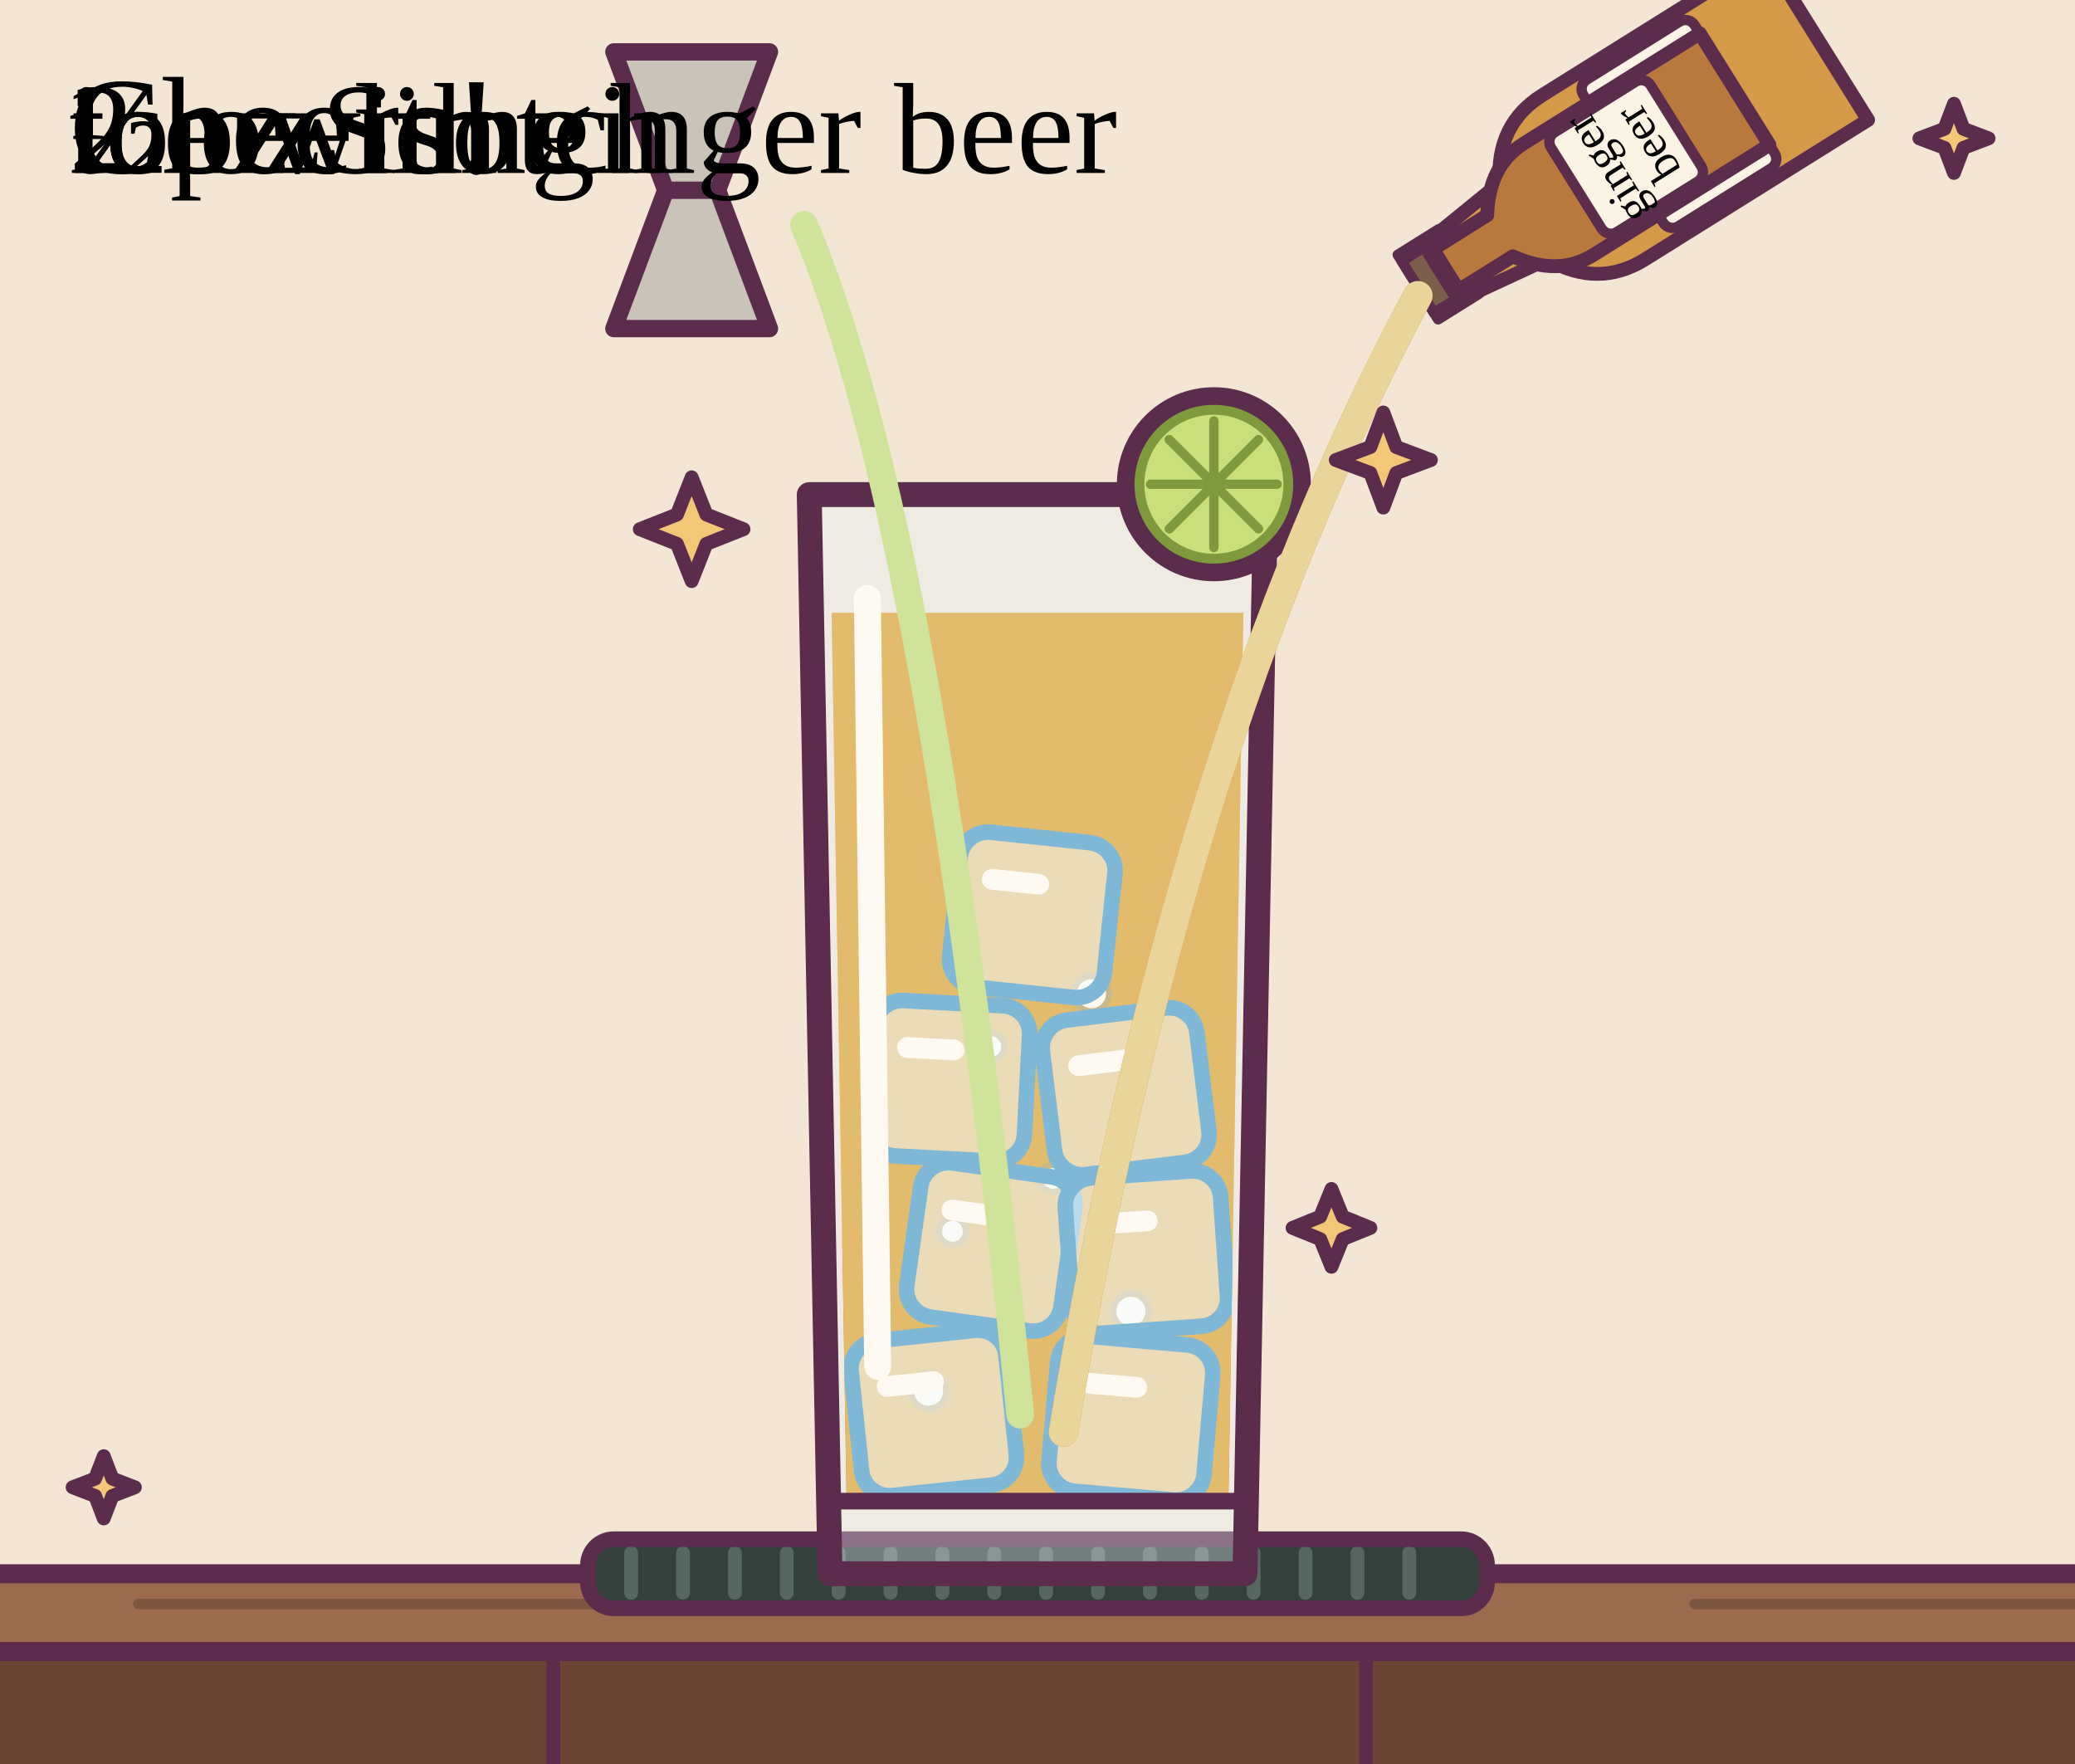
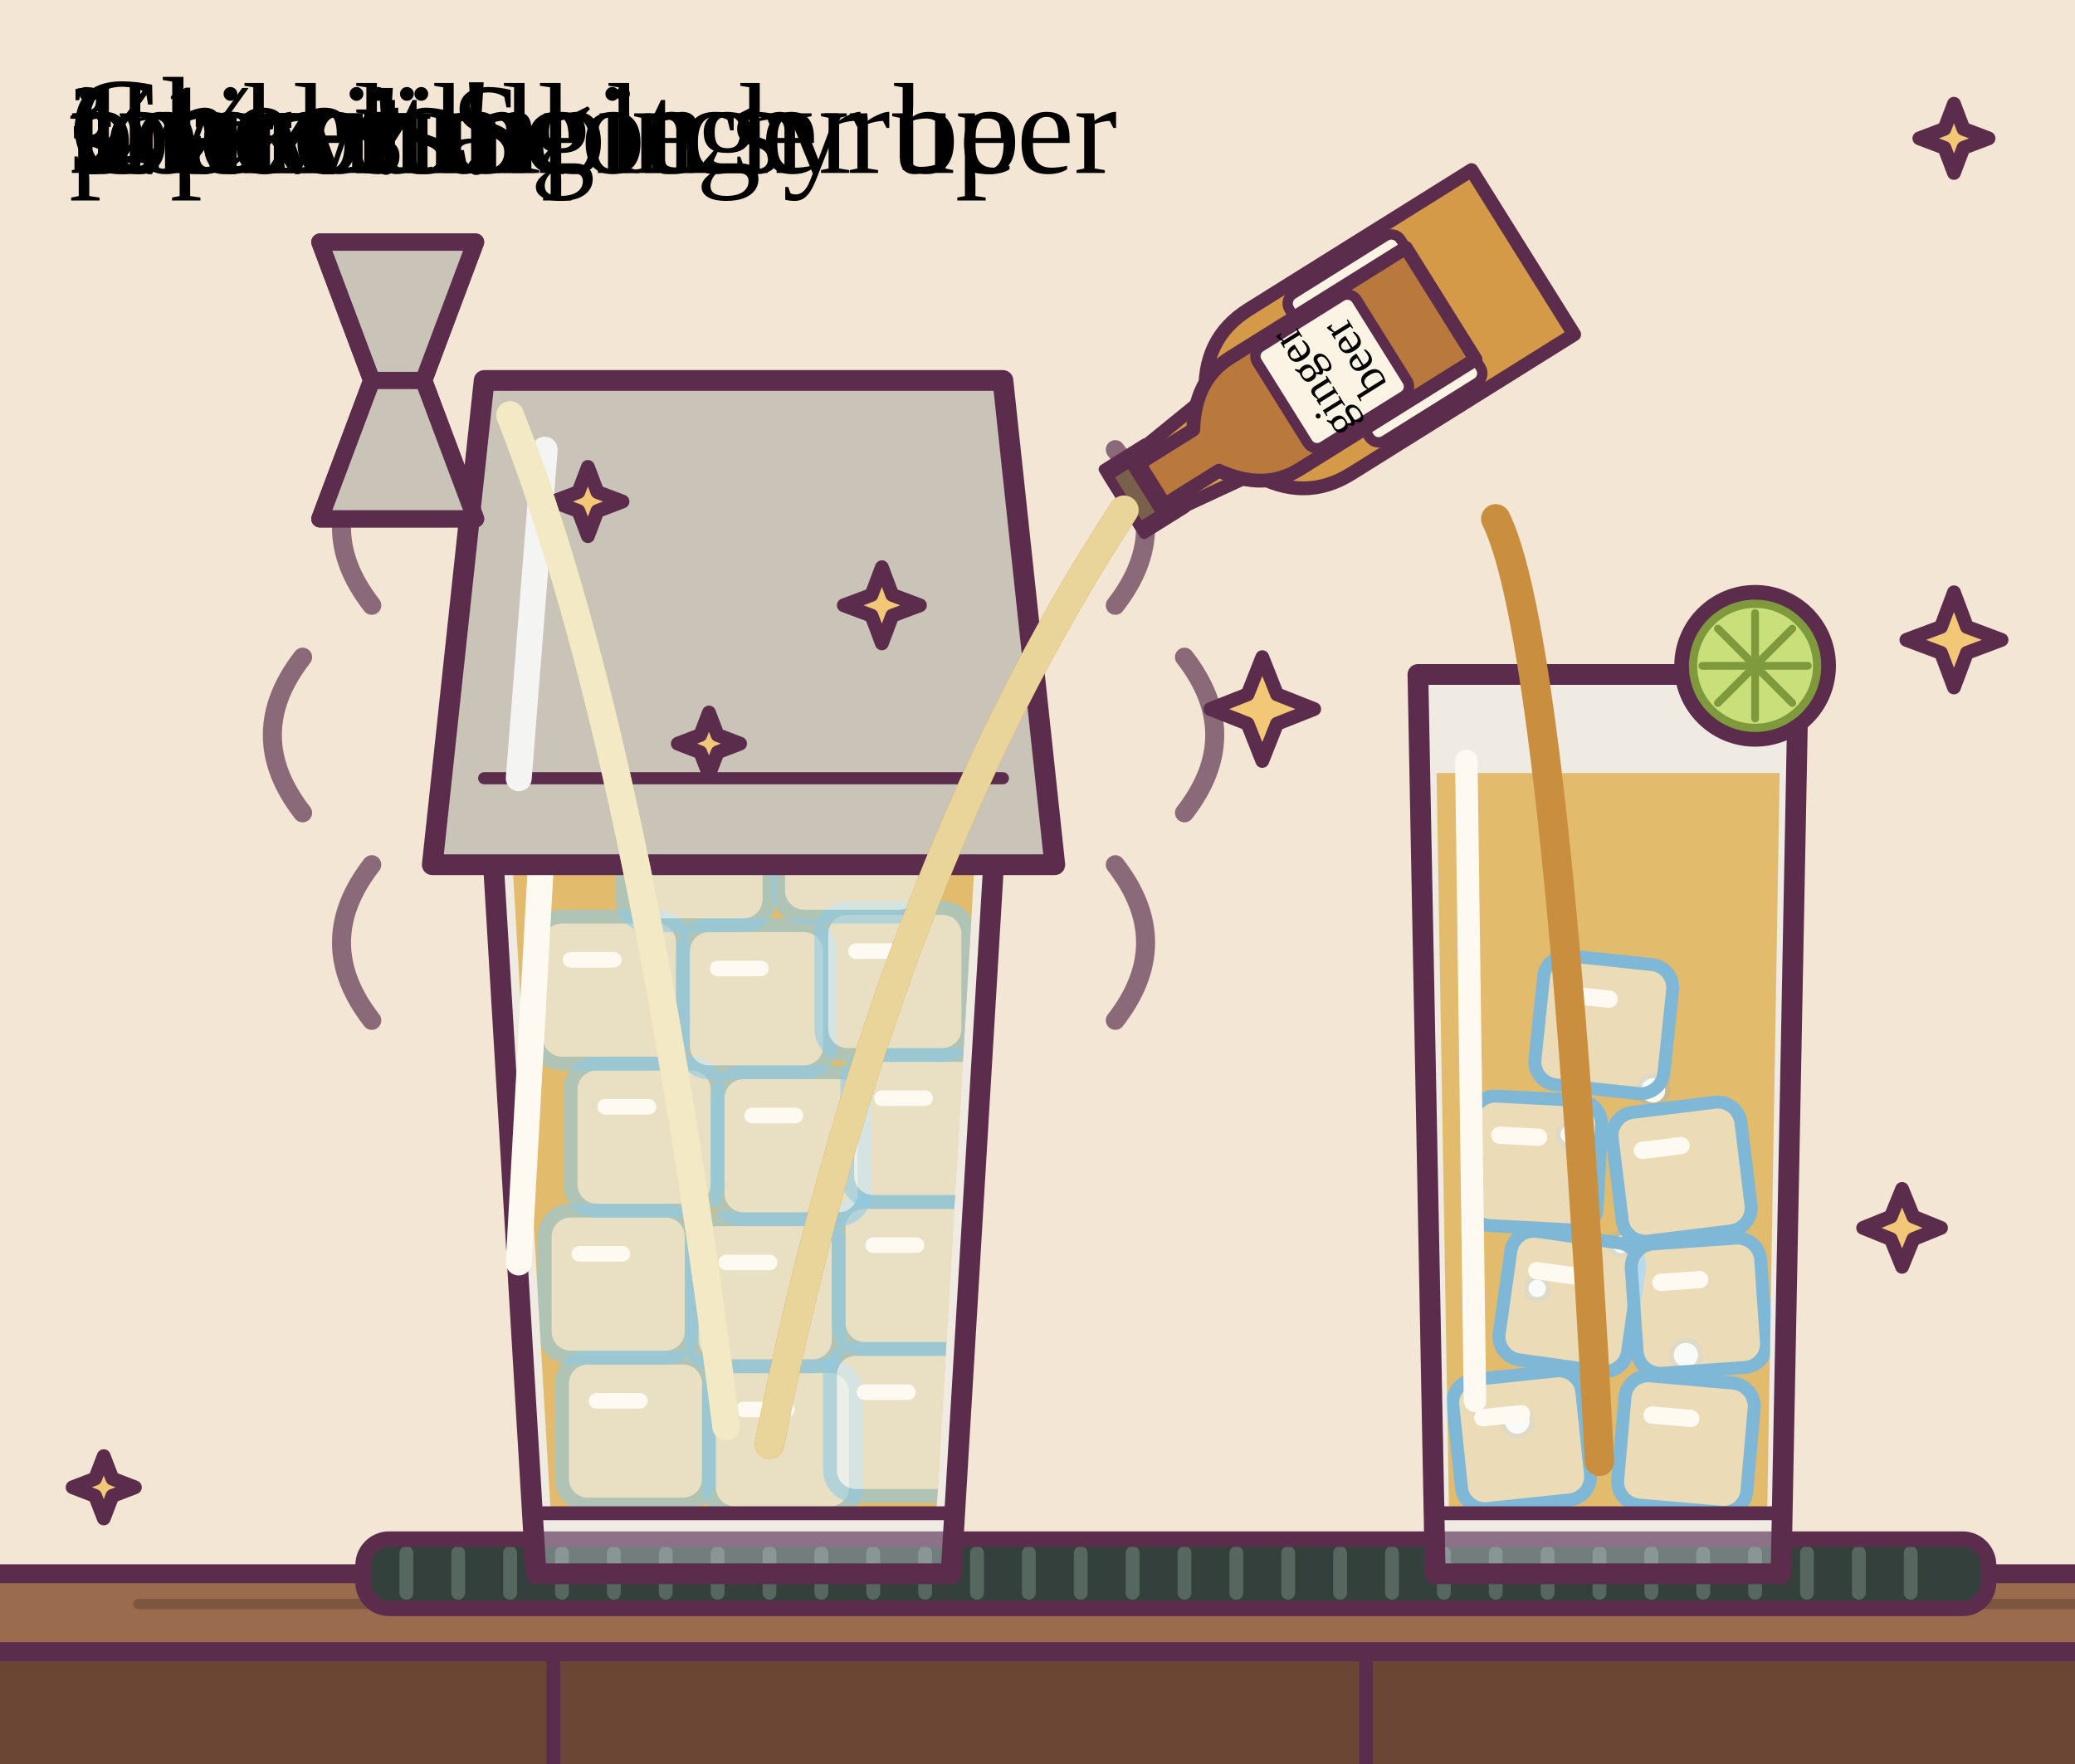
- <svg viewBox="0 0 240 204" role="img" aria-label="How to make a Mamie Taylor, step by step: Fill with ice. Fill a highball glass with ice. Scotch and lime. Add the Scotch and lime juice. Top with ginger beer. Garnish. A lime wheel. Cheers!">
+ <svg viewBox="0 0 240 204" role="img" aria-label="How to make a Mamie Taylor, step by step: Combine ingredients. Add the Scotch, lime juice and simple syrup to your shaker. Shake. Add ice and shake hard, until frosty cold. Top with ginger beer. Pour it right into the shaker, and give it a gentle swirl. Pour it all in. Pour everything, ice and all, into a highball glass. The drink is already chilling on that ice. Garnish. A lime wheel on the rim. Cheers!">
  <g transform="translate(-104 -14)">
    <g filter="url(#wash)">
      <rect x="0" y="0" width="400" height="236" fill="#f3e6d4" />
    </g>
    <rect x="0" y="196" width="400" height="40" fill="#6e4b39" />
    <g filter="url(#wash)">
      <rect x="0" y="196" width="400" height="9" fill="#9a6b4c" />
      <rect x="0" y="205" width="400" height="31" fill="#6b4634" />
    </g>
    <g filter="url(#crayon)" fill="none" stroke="#5b2c4c" stroke-width="2.2" stroke-linecap="round" stroke-linejoin="round">
      <path d="M0 196 H400 M0 205 H400" />
      <path d="M64 205 V236" stroke-width="1.6" />
      <path d="M168 205 V236" stroke-width="1.6" />
      <path d="M262 205 V236" stroke-width="1.6" />
      <path d="M352 205 V236" stroke-width="1.6" />
      <path d="M22 199.5 h38" stroke="#7d5640" stroke-width="1.2" />
      <path d="M120 199.5 h54" stroke="#7d5640" stroke-width="1.2" />
      <path d="M230 199.5 h30" stroke="#7d5640" stroke-width="1.2" />
      <path d="M300 199.5 h46" stroke="#7d5640" stroke-width="1.2" />
    </g>
-     <rect x="172" y="192" width="104" height="8" rx="3" fill="#33403b" />
-     <path d="M177 193.6 v4.6" stroke="#55675f" stroke-width="1.6" stroke-linecap="round" />
-     <path d="M183 193.6 v4.6" stroke="#55675f" stroke-width="1.6" stroke-linecap="round" />
-     <path d="M189 193.6 v4.6" stroke="#55675f" stroke-width="1.6" stroke-linecap="round" />
-     <path d="M195 193.6 v4.6" stroke="#55675f" stroke-width="1.6" stroke-linecap="round" />
-     <path d="M201 193.6 v4.6" stroke="#55675f" stroke-width="1.6" stroke-linecap="round" />
-     <path d="M207 193.6 v4.6" stroke="#55675f" stroke-width="1.6" stroke-linecap="round" />
-     <path d="M213 193.6 v4.6" stroke="#55675f" stroke-width="1.6" stroke-linecap="round" />
-     <path d="M219 193.6 v4.6" stroke="#55675f" stroke-width="1.6" stroke-linecap="round" />
-     <path d="M225 193.6 v4.6" stroke="#55675f" stroke-width="1.6" stroke-linecap="round" />
-     <path d="M231 193.6 v4.6" stroke="#55675f" stroke-width="1.6" stroke-linecap="round" />
-     <path d="M237 193.6 v4.6" stroke="#55675f" stroke-width="1.6" stroke-linecap="round" />
-     <path d="M243 193.6 v4.6" stroke="#55675f" stroke-width="1.6" stroke-linecap="round" />
-     <path d="M249 193.6 v4.6" stroke="#55675f" stroke-width="1.6" stroke-linecap="round" />
-     <path d="M255 193.6 v4.6" stroke="#55675f" stroke-width="1.6" stroke-linecap="round" />
-     <path d="M261 193.6 v4.6" stroke="#55675f" stroke-width="1.6" stroke-linecap="round" />
-     <path d="M267 193.6 v4.6" stroke="#55675f" stroke-width="1.6" stroke-linecap="round" />
+     <rect x="146" y="192" width="188" height="8" rx="3" fill="#33403b" />
+     <path d="M151 193.6 v4.6" stroke="#55675f" stroke-width="1.6" stroke-linecap="round" />
+     <path d="M157 193.6 v4.6" stroke="#55675f" stroke-width="1.6" stroke-linecap="round" />
+     <path d="M163 193.6 v4.6" stroke="#55675f" stroke-width="1.6" stroke-linecap="round" />
+     <path d="M169 193.6 v4.6" stroke="#55675f" stroke-width="1.6" stroke-linecap="round" />
+     <path d="M175 193.6 v4.6" stroke="#55675f" stroke-width="1.6" stroke-linecap="round" />
+     <path d="M181 193.6 v4.6" stroke="#55675f" stroke-width="1.6" stroke-linecap="round" />
+     <path d="M187 193.6 v4.6" stroke="#55675f" stroke-width="1.6" stroke-linecap="round" />
+     <path d="M193 193.6 v4.6" stroke="#55675f" stroke-width="1.6" stroke-linecap="round" />
+     <path d="M199 193.6 v4.6" stroke="#55675f" stroke-width="1.6" stroke-linecap="round" />
+     <path d="M205 193.6 v4.6" stroke="#55675f" stroke-width="1.6" stroke-linecap="round" />
+     <path d="M211 193.6 v4.6" stroke="#55675f" stroke-width="1.6" stroke-linecap="round" />
+     <path d="M217 193.6 v4.6" stroke="#55675f" stroke-width="1.6" stroke-linecap="round" />
+     <path d="M223 193.6 v4.6" stroke="#55675f" stroke-width="1.6" stroke-linecap="round" />
+     <path d="M229 193.6 v4.6" stroke="#55675f" stroke-width="1.6" stroke-linecap="round" />
+     <path d="M235 193.6 v4.6" stroke="#55675f" stroke-width="1.6" stroke-linecap="round" />
+     <path d="M241 193.6 v4.6" stroke="#55675f" stroke-width="1.6" stroke-linecap="round" />
+     <path d="M247 193.6 v4.6" stroke="#55675f" stroke-width="1.6" stroke-linecap="round" />
+     <path d="M253 193.6 v4.6" stroke="#55675f" stroke-width="1.6" stroke-linecap="round" />
+     <path d="M259 193.6 v4.6" stroke="#55675f" stroke-width="1.6" stroke-linecap="round" />
+     <path d="M265 193.6 v4.6" stroke="#55675f" stroke-width="1.6" stroke-linecap="round" />
+     <path d="M271 193.6 v4.6" stroke="#55675f" stroke-width="1.6" stroke-linecap="round" />
+     <path d="M277 193.6 v4.6" stroke="#55675f" stroke-width="1.6" stroke-linecap="round" />
+     <path d="M283 193.6 v4.6" stroke="#55675f" stroke-width="1.6" stroke-linecap="round" />
+     <path d="M289 193.6 v4.6" stroke="#55675f" stroke-width="1.6" stroke-linecap="round" />
+     <path d="M295 193.6 v4.6" stroke="#55675f" stroke-width="1.6" stroke-linecap="round" />
+     <path d="M301 193.6 v4.6" stroke="#55675f" stroke-width="1.6" stroke-linecap="round" />
+     <path d="M307 193.6 v4.6" stroke="#55675f" stroke-width="1.6" stroke-linecap="round" />
+     <path d="M313 193.6 v4.6" stroke="#55675f" stroke-width="1.6" stroke-linecap="round" />
+     <path d="M319 193.6 v4.6" stroke="#55675f" stroke-width="1.6" stroke-linecap="round" />
+     <path d="M325 193.6 v4.6" stroke="#55675f" stroke-width="1.6" stroke-linecap="round" />
    <g filter="url(#crayon)" fill="none" stroke="#5b2c4c" stroke-width="2.6" stroke-linecap="round" stroke-linejoin="round">
-       <rect x="172" y="192" width="104" height="8" rx="3" stroke-width="1.8" />
+       <rect x="146" y="192" width="188" height="8" rx="3" stroke-width="1.8" />
    </g>
    <g class="twinkle d2" style="transform-origin:330px 30px">
      <path d="M330 26 L331.1 28.9 L334 30 L331.1 31.1 L330 34 L328.9 31.1 L326 30 L328.9 28.9Z" fill="#f2c776" stroke="#5b2c4c" stroke-width="1.6" stroke-linejoin="round" />
    </g>
    <g class="twinkle d3" style="transform-origin:116px 186px">
      <path d="M116 182.4 L117 185 L119.6 186 L117 187 L116 189.6 L115 187 L112.4 186 L115 185Z" fill="#f2c776" stroke="#5b2c4c" stroke-width="1.6" stroke-linejoin="round" />
    </g>
-     <g transform="translate(224 196) scale(1.2)">
+     <g class="mix38">
+       <g class="tip37" style="transform-origin:220px 96px">
+         <g class="shk36" style="transform-origin:190px 116px">
+           <g filter="url(#wash)">
+             <path d="M160 96 L220 96 L214 196 L166 196Z" fill="#e7f1fb" opacity=".35" />
+           </g>
+           <clipPath id="mamie-taylor-mx">
+             <path d="M162.4 99 L217.6 99 L212.3 189 L167.7 189Z" />
+           </clipPath>
+           <g clip-path="url(#mamie-taylor-mx)">
+             <g filter="url(#wash)">
+               <g class="ml12" style="transform-origin:190px 190px">
+                 <rect x="158" y="174.5" width="64" height="15.5" fill="#d08a34" />
+               </g>
+               <g class="ml13" style="transform-origin:190px 175px">
+                 <rect x="158" y="167" width="64" height="8" fill="#cfe39a" />
+               </g>
+               <g class="ml14" style="transform-origin:190px 167.5px">
+                 <rect x="158" y="159.5" width="64" height="8" fill="#f3e9c4" />
+               </g>
+               <g class="mixed15" style="transform-origin:190px 190px">
+                 <rect x="158" y="149.5" width="64" height="40.5" fill="#c98f3e" />
+               </g>
+               <g class="mtop16" style="transform-origin:190px 149.5px">
+                 <rect x="158" y="109.5" width="64" height="40.5" fill="#e9d49a" />
+               </g>
+               <g class="mswirl17">
+                 <rect x="158" y="109.5" width="64" height="80.5" fill="#e2bb6c" />
+               </g>
+             </g>
+             <g class="mice18" style="transform-origin:177.5px 179.5px">
+               <rect x="169" y="171" width="17" height="17" rx="3" fill="#eef8ff" opacity=".6" stroke="#8ecae6" stroke-width="1.6" />
+               <path d="M173 176 h5" stroke="#fffaf1" stroke-width="1.8" stroke-linecap="round" />
+             </g>
+             <g class="mice19" style="transform-origin:194.5px 180.5px">
+               <rect x="186" y="172" width="17" height="17" rx="3" fill="#eef8ff" opacity=".6" stroke="#8ecae6" stroke-width="1.6" />
+               <path d="M190 177 h5" stroke="#fffaf1" stroke-width="1.8" stroke-linecap="round" />
+             </g>
+             <g class="mice20" style="transform-origin:208.5px 178.5px">
+               <rect x="200" y="170" width="17" height="17" rx="3" fill="#eef8ff" opacity=".6" stroke="#8ecae6" stroke-width="1.6" />
+               <path d="M204 175 h5" stroke="#fffaf1" stroke-width="1.8" stroke-linecap="round" />
+             </g>
+             <g class="mice21" style="transform-origin:175.5px 162.5px">
+               <rect x="167" y="154" width="17" height="17" rx="3" fill="#eef8ff" opacity=".6" stroke="#8ecae6" stroke-width="1.6" />
+               <path d="M171 159 h5" stroke="#fffaf1" stroke-width="1.8" stroke-linecap="round" />
+             </g>
+             <g class="mice22" style="transform-origin:192.5px 163.5px">
+               <rect x="184" y="155" width="17" height="17" rx="3" fill="#eef8ff" opacity=".6" stroke="#8ecae6" stroke-width="1.6" />
+               <path d="M188 160 h5" stroke="#fffaf1" stroke-width="1.8" stroke-linecap="round" />
+             </g>
+             <g class="mice23" style="transform-origin:209.5px 161.5px">
+               <rect x="201" y="153" width="17" height="17" rx="3" fill="#eef8ff" opacity=".6" stroke="#8ecae6" stroke-width="1.6" />
+               <path d="M205 158 h5" stroke="#fffaf1" stroke-width="1.8" stroke-linecap="round" />
+             </g>
+             <g class="mice24" style="transform-origin:178.5px 145.5px">
+               <rect x="170" y="137" width="17" height="17" rx="3" fill="#eef8ff" opacity=".6" stroke="#8ecae6" stroke-width="1.6" />
+               <path d="M174 142 h5" stroke="#fffaf1" stroke-width="1.8" stroke-linecap="round" />
+             </g>
+             <g class="mice25" style="transform-origin:195.5px 146.5px">
+               <rect x="187" y="138" width="17" height="17" rx="3" fill="#eef8ff" opacity=".6" stroke="#8ecae6" stroke-width="1.6" />
+               <path d="M191 143 h5" stroke="#fffaf1" stroke-width="1.8" stroke-linecap="round" />
+             </g>
+             <g class="mice26" style="transform-origin:210.5px 144.5px">
+               <rect x="202" y="136" width="17" height="17" rx="3" fill="#eef8ff" opacity=".6" stroke="#8ecae6" stroke-width="1.6" />
+               <path d="M206 141 h5" stroke="#fffaf1" stroke-width="1.8" stroke-linecap="round" />
+             </g>
+             <g class="mice27" style="transform-origin:174.5px 128.5px">
+               <rect x="166" y="120" width="17" height="17" rx="3" fill="#eef8ff" opacity=".6" stroke="#8ecae6" stroke-width="1.6" />
+               <path d="M170 125 h5" stroke="#fffaf1" stroke-width="1.8" stroke-linecap="round" />
+             </g>
+             <g class="mice28" style="transform-origin:191.5px 129.5px">
+               <rect x="183" y="121" width="17" height="17" rx="3" fill="#eef8ff" opacity=".6" stroke="#8ecae6" stroke-width="1.6" />
+               <path d="M187 126 h5" stroke="#fffaf1" stroke-width="1.8" stroke-linecap="round" />
+             </g>
+             <g class="mice29" style="transform-origin:207.5px 127.5px">
+               <rect x="199" y="119" width="17" height="17" rx="3" fill="#eef8ff" opacity=".6" stroke="#8ecae6" stroke-width="1.6" />
+               <path d="M203 124 h5" stroke="#fffaf1" stroke-width="1.8" stroke-linecap="round" />
+             </g>
+             <g class="mice30" style="transform-origin:184.5px 112.5px">
+               <rect x="176" y="104" width="17" height="17" rx="3" fill="#eef8ff" opacity=".6" stroke="#8ecae6" stroke-width="1.6" />
+               <path d="M180 109 h5" stroke="#fffaf1" stroke-width="1.8" stroke-linecap="round" />
+             </g>
+             <g class="mice31" style="transform-origin:202.5px 111.5px">
+               <rect x="194" y="103" width="17" height="17" rx="3" fill="#eef8ff" opacity=".6" stroke="#8ecae6" stroke-width="1.6" />
+               <path d="M198 108 h5" stroke="#fffaf1" stroke-width="1.8" stroke-linecap="round" />
+             </g>
+           </g>
+           <g filter="url(#crayon)" fill="none" stroke="#5b2c4c" stroke-width="2.6" stroke-linecap="round" stroke-linejoin="round">
+             <path d="M160 96 L220 96 L214 196 L166 196Z" stroke-width="2.4" />
+             <path d="M166 189 H214" stroke-width="1.6" />
+             <path d="M167 106 L164 160" stroke="#fffaf1" stroke-width="3" />
+           </g>
+           <g class="strainer32" />
+           <g class="tin35">
+             <g filter="url(#wash)">
+               <path d="M154 114 L226 114 L220 58 L160 58Z" fill="#c9c3b8" />
+             </g>
+             <g filter="url(#crayon)" fill="none" stroke="#5b2c4c" stroke-width="2.6" stroke-linecap="round" stroke-linejoin="round">
+               <path d="M154 114 L226 114 L220 58 L160 58Z" stroke-width="2.4" />
+               <path d="M160 104 H220" stroke-width="1.4" />
+               <path d="M167 66 L164 104" stroke="#f4f4f2" stroke-width="3" />
+             </g>
+             <g class="frost34">
+               <g class="twinkle" style="transform-origin:172px 72px">
+                 <path d="M172 68 L173.1 70.9 L176 72 L173.1 73.1 L172 76 L170.9 73.1 L168 72 L170.9 70.9Z" fill="#f2c776" stroke="#5b2c4c" stroke-width="1.6" stroke-linejoin="round" />
+               </g>
+               <g class="twinkle d2" style="transform-origin:206px 84px">
+                 <path d="M206 79.6 L207.2 82.8 L210.4 84 L207.2 85.2 L206 88.4 L204.8 85.2 L201.6 84 L204.8 82.8Z" fill="#f2c776" stroke="#5b2c4c" stroke-width="1.6" stroke-linejoin="round" />
+               </g>
+               <g class="twinkle d3" style="transform-origin:186px 100px">
+                 <path d="M186 96.4 L187 99 L189.6 100 L187 101 L186 103.6 L185 101 L182.4 100 L185 99Z" fill="#f2c776" stroke="#5b2c4c" stroke-width="1.6" stroke-linejoin="round" />
+               </g>
+             </g>
+           </g>
+         </g>
+         <g class="whoosh33">
+           <g filter="url(#crayon)" fill="none" stroke="#5b2c4c" stroke-width="2.6" stroke-linecap="round" stroke-linejoin="round">
+             <path d="M147 66 q-7 9 0 18 M139 90 q-7 9 0 18 M147 114 q-7 9 0 18 M233 66 q7 9 0 18 M241 90 q7 9 0 18 M233 114 q7 9 0 18" stroke="#8a6a78" stroke-width="2.2" />
+           </g>
+         </g>
+       </g>
+     </g>
+     <g transform="translate(290 196) scale(1)">
      <g filter="url(#wash)">
        <path d="M-22 -104 L22 -104 L20 0 L-20 0Z" fill="#e7f1fb" opacity=".35" />
      </g>
-       <g class="gc12">
+       <g class="gc10">
        <clipPath id="mamie-taylor-gl">
          <path d="M-20 -102 L20 -102 L18.4 -7 L-18.4 -7Z" />
        </clipPath>
        <g clip-path="url(#mamie-taylor-gl)">
          <g filter="url(#wash)">
            <g class="band1" style="transform-origin:0px -5.5px">
-               <rect x="-40" y="-32.7" width="80" height="27.2" fill="#d08a34" />
-             </g>
-             <g class="band2" style="transform-origin:0px -32.1px">
-               <rect x="-40" y="-39.4" width="80" height="7.3" fill="#cfe39a" />
-             </g>
-             <g class="band3" style="transform-origin:0px -38.8px">
-               <rect x="-40" y="-92.6" width="80" height="53.8" fill="#e9d49a" />
-             </g>
-           </g>
-           <g class="mixd4">
-             <g filter="url(#wash)">
-               <rect x="-40" y="-92.6" width="80" height="87" fill="#e2bb6c" />
-             </g>
+               <rect x="-40" y="-92.6" width="80" height="87.1" fill="#e2bb6c" />
+             </g>
+           </g>
+           <g class="bubs2">
            <circle class="bub u0" cx="-10.5" cy="-17.6" r="1.7" fill="#fffaf1" stroke="#c9b98a" stroke-width=".6" />
            <circle class="bub u1" cx="1.5" cy="-38.1" r="1.3" fill="#fffaf1" stroke="#c9b98a" stroke-width=".6" />
            <circle class="bub u2" cx="9" cy="-25.3" r="1.7" fill="#fffaf1" stroke="#c9b98a" stroke-width=".6" />
            <circle class="bub u0" cx="-4.5" cy="-50.8" r="1.3" fill="#fffaf1" stroke="#c9b98a" stroke-width=".6" />
            <circle class="bub u1" cx="5.2" cy="-55.9" r="1.7" fill="#fffaf1" stroke="#c9b98a" stroke-width=".6" />
            <circle class="bub u2" cx="-8.2" cy="-33" r="1.3" fill="#fffaf1" stroke="#c9b98a" stroke-width=".6" />
          </g>
          <g filter="url(#wash)" />
-           <g class="gice5">
+           <g class="gice3">
            <g>
              <g transform="rotate(-6 -10 -15.5)">
                <g filter="url(#wash)">
                  <rect x="-17.5" y="-23" width="15" height="15" rx="2.7" fill="#f4fbff" opacity=".5" />
                </g>
                <g filter="url(#crayon)" fill="none" stroke="#5b2c4c" stroke-width="2.6" stroke-linecap="round" stroke-linejoin="round">
                  <rect x="-17.5" y="-23" width="15" height="15" rx="2.7" stroke="#7fb8d6" stroke-width="1.5" />
                  <path d="M-14.2 -18.5 h4.5" stroke="#fffaf1" stroke-width="2" />
                </g>
              </g>
            </g>
          </g>
-           <g class="gice6">
+           <g class="gice4">
            <g>
              <g transform="rotate(5 9 -15)">
                <g filter="url(#wash)">
                  <rect x="1.5" y="-22.5" width="15" height="15" rx="2.7" fill="#f4fbff" opacity=".5" />
                </g>
                <g filter="url(#crayon)" fill="none" stroke="#5b2c4c" stroke-width="2.6" stroke-linecap="round" stroke-linejoin="round">
                  <rect x="1.5" y="-22.5" width="15" height="15" rx="2.7" stroke="#7fb8d6" stroke-width="1.5" />
                  <path d="M4.8 -18 h4.5" stroke="#fffaf1" stroke-width="2" />
                </g>
              </g>
            </g>
          </g>
-           <g class="gice7">
+           <g class="gice5">
            <g>
              <g transform="rotate(8 -4.5 -31.5)">
                <g filter="url(#wash)">
                  <rect x="-12" y="-39" width="15" height="15" rx="2.7" fill="#f4fbff" opacity=".5" />
                </g>
                <g filter="url(#crayon)" fill="none" stroke="#5b2c4c" stroke-width="2.6" stroke-linecap="round" stroke-linejoin="round">
                  <rect x="-12" y="-39" width="15" height="15" rx="2.7" stroke="#7fb8d6" stroke-width="1.5" />
                  <path d="M-8.7 -34.5 h4.5" stroke="#fffaf1" stroke-width="2" />
                </g>
              </g>
            </g>
          </g>
-           <g class="gice8">
+           <g class="gice6">
            <g>
              <g transform="rotate(-4 10.5 -31)">
                <g filter="url(#wash)">
                  <rect x="3" y="-38.5" width="15" height="15" rx="2.7" fill="#f4fbff" opacity=".5" />
                </g>
                <g filter="url(#crayon)" fill="none" stroke="#5b2c4c" stroke-width="2.6" stroke-linecap="round" stroke-linejoin="round">
                  <rect x="3" y="-38.5" width="15" height="15" rx="2.7" stroke="#7fb8d6" stroke-width="1.5" />
                  <path d="M6.3 -34 h4.5" stroke="#fffaf1" stroke-width="2" />
                </g>
              </g>
            </g>
          </g>
-           <g class="gice9">
+           <g class="gice7">
            <g>
              <g transform="rotate(3 -8.5 -47.5)">
                <g filter="url(#wash)">
                  <rect x="-16" y="-55" width="15" height="15" rx="2.7" fill="#f4fbff" opacity=".5" />
                </g>
                <g filter="url(#crayon)" fill="none" stroke="#5b2c4c" stroke-width="2.6" stroke-linecap="round" stroke-linejoin="round">
                  <rect x="-16" y="-55" width="15" height="15" rx="2.7" stroke="#7fb8d6" stroke-width="1.5" />
                  <path d="M-12.7 -50.5 h4.5" stroke="#fffaf1" stroke-width="2" />
                </g>
              </g>
            </g>
          </g>
-           <g class="gice10">
+           <g class="gice8">
            <g>
              <g transform="rotate(-7 8.5 -46.5)">
                <g filter="url(#wash)">
                  <rect x="1" y="-54" width="15" height="15" rx="2.7" fill="#f4fbff" opacity=".5" />
                </g>
                <g filter="url(#crayon)" fill="none" stroke="#5b2c4c" stroke-width="2.6" stroke-linecap="round" stroke-linejoin="round">
                  <rect x="1" y="-54" width="15" height="15" rx="2.7" stroke="#7fb8d6" stroke-width="1.5" />
                  <path d="M4.3 -49.5 h4.5" stroke="#fffaf1" stroke-width="2" />
                </g>
              </g>
            </g>
          </g>
-           <g class="gice11">
+           <g class="gice9">
            <g>
              <g transform="rotate(6 -0.5 -63.5)">
                <g filter="url(#wash)">
                  <rect x="-8" y="-71" width="15" height="15" rx="2.7" fill="#f4fbff" opacity=".5" />
                </g>
                <g filter="url(#crayon)" fill="none" stroke="#5b2c4c" stroke-width="2.6" stroke-linecap="round" stroke-linejoin="round">
                  <rect x="-8" y="-71" width="15" height="15" rx="2.7" stroke="#7fb8d6" stroke-width="1.5" />
                  <path d="M-4.7 -66.5 h4.5" stroke="#fffaf1" stroke-width="2" />
                </g>
              </g>
            </g>
          </g>
        </g>
      </g>
      <g filter="url(#crayon)" fill="none" stroke="#5b2c4c" stroke-width="2.6" stroke-linecap="round" stroke-linejoin="round">
        <path d="M-22 -104 L22 -104 L20 0 L-20 0Z" stroke-width="2.4" />
        <path d="M-19.6 -7 H19.6" stroke-width="1.6" />
        <path d="M-16.4 -94 L-15.4 -20" stroke="#fffaf1" stroke-width="2.6" />
      </g>
-       <g class="garn13">
+       <g class="garn11">
        <g transform="translate(17 -105)">
          <g filter="url(#wash)">
            <circle r="8.5" fill="#7f9a3c" />
            <circle r="6.7" fill="#c9df7a" />
          </g>
          <g filter="url(#crayon)" fill="none" stroke="#5b2c4c" stroke-width="2.6" stroke-linecap="round" stroke-linejoin="round">
            <circle r="8.5" stroke-width="1.7" />
            <path d="M0 0 L6.1 0 M0 0 L4.3 4.3 M0 0 L0 6.1 M0 0 L-4.3 4.3 M0 0 L-6.1 0 M0 0 L-4.3 -4.3 M0 0 L-0 -6.1 M0 0 L4.3 -4.3" stroke="#7f9a3c" stroke-width=".9" />
          </g>
        </g>
      </g>
    </g>
-     <g class="btl15" style="transform-origin:268px 47.2px">
-       <g transform="translate(268 47.2) rotate(-122)">
+     <g class="btl39" style="transform-origin:234px 72px">
+       <g transform="translate(234 72) rotate(-122)">
        <g transform="translate(0 54.4) scale(0.8)">
          <g filter="url(#wash)">
            <path d="M-14 0 L-14 -38 Q-14 -46 -6.5 -50 L-5 -62 L5 -62 L6.5 -50 Q14 -46 14 -38 L14 0Z" fill="#d49a48" />
            <rect x="-12.5" y="-33" width="25" height="19" rx="1.6" fill="#fbf3e3" />
            <path d="M-5.5 -68 h11 v7 h-11Z" fill="#7a5f4a" />
          </g>
          <g filter="url(#crayon)" fill="none" stroke="#5b2c4c" stroke-width="2.6" stroke-linecap="round" stroke-linejoin="round">
            <path d="M-14 0 L-14 -38 Q-14 -46 -6.5 -50 L-5 -62 L5 -62 L6.5 -50 Q14 -46 14 -38 L14 0Z" stroke-width="2" />
            <rect x="-12.5" y="-33" width="25" height="19" rx="1.6" stroke-width="1.5" />
            <path d="M-5.5 -68 h11 v7 h-11Z" stroke-width="1.5" />
          </g>
          <text class="letter" x="0" y="-20.8" font-size="7.6" text-anchor="middle" textLength="22" lengthAdjust="spacingAndGlyphs">Scotch</text>
        </g>
      </g>
    </g>
-     <g filter="url(#crayon)" fill="none" stroke="#5b2c4c" stroke-width="2.6" stroke-linecap="round" stroke-linejoin="round" class="pour16">
-       <path d="M268 48.2 Q240 100.2 227 179.6" stroke="#d08a34" stroke-width="3.4" />
-     </g>
-     <g class="jig18" style="transform-origin:184px 36px">
-       <g transform="translate(184 36)">
+     <g filter="url(#crayon)" fill="none" stroke="#5b2c4c" stroke-width="2.6" stroke-linecap="round" stroke-linejoin="round" class="pour40">
+       <path d="M234 73 Q206 115.6 193 181" stroke="#d08a34" stroke-width="3.4" />
+     </g>
+     <g class="jig42" style="transform-origin:150px 58px">
+       <g transform="translate(150 58)">
        <g filter="url(#wash)">
          <path d="M-9 -16 L9 -16 L3 0 L9 16 L-9 16 L-3 0Z" fill="#c9c3b8" />
        </g>
        <g filter="url(#crayon)" fill="none" stroke="#5b2c4c" stroke-width="2.6" stroke-linecap="round" stroke-linejoin="round">
          <path d="M-9 -16 L9 -16 L3 0 L9 16 L-9 16 L-3 0Z M-3 0 H3" stroke-width="2" />
        </g>
      </g>
    </g>
-     <g filter="url(#crayon)" fill="none" stroke="#5b2c4c" stroke-width="2.6" stroke-linecap="round" stroke-linejoin="round" class="pour19">
-       <path d="M197 40 Q212 75.2 222 177.6" stroke="#cfe39a" stroke-width="3.2" />
-     </g>
-     <g class="btl21" style="transform-origin:268px 47.2px">
-       <g transform="translate(268 47.2) rotate(-122)">
+     <g filter="url(#crayon)" fill="none" stroke="#5b2c4c" stroke-width="2.6" stroke-linecap="round" stroke-linejoin="round" class="pour43">
+       <path d="M163 62 Q178 100 188 179" stroke="#cfe39a" stroke-width="3.2" />
+     </g>
+     <g class="jig45" style="transform-origin:150px 58px">
+       <g transform="translate(150 58)">
+         <g filter="url(#wash)">
+           <path d="M-9 -16 L9 -16 L3 0 L9 16 L-9 16 L-3 0Z" fill="#c9c3b8" />
+         </g>
+         <g filter="url(#crayon)" fill="none" stroke="#5b2c4c" stroke-width="2.6" stroke-linecap="round" stroke-linejoin="round">
+           <path d="M-9 -16 L9 -16 L3 0 L9 16 L-9 16 L-3 0Z M-3 0 H3" stroke-width="2" />
+         </g>
+       </g>
+     </g>
+     <g filter="url(#crayon)" fill="none" stroke="#5b2c4c" stroke-width="2.6" stroke-linecap="round" stroke-linejoin="round" class="pour46">
+       <path d="M163 62 Q178 100 188 179" stroke="#f3e9c4" stroke-width="3.2" />
+     </g>
+     <g class="btl50" style="transform-origin:234px 72px">
+       <g transform="translate(234 72) rotate(-122)">
        <g transform="translate(0 43.2) scale(0.8)">
          <g filter="url(#wash)">
            <path d="M-9.5 0 L-9.5 -30 Q-9.5 -36 -3.5 -40 L-3.5 -50 L3.5 -50 L3.5 -40 Q9.5 -36 9.5 -30 L9.5 0Z" fill="#b9783c" />
            <rect x="-8.5" y="-27" width="17" height="17" rx="1.6" fill="#fbf3e3" />
            <path d="M-4.4 -54 h8.8 v5 h-8.8Z" fill="#7a5f4a" />
          </g>
          <g filter="url(#crayon)" fill="none" stroke="#5b2c4c" stroke-width="2.6" stroke-linecap="round" stroke-linejoin="round">
            <path d="M-9.5 0 L-9.5 -30 Q-9.5 -36 -3.5 -40 L-3.5 -50 L3.5 -50 L3.5 -40 Q9.5 -36 9.5 -30 L9.5 0Z" stroke-width="2" />
            <rect x="-8.5" y="-27" width="17" height="17" rx="1.6" stroke-width="1.5" />
            <path d="M-4.4 -54 h8.8 v5 h-8.8Z" stroke-width="1.5" />
          </g>
          <text class="letter" x="0" y="-19.5" font-size="6.8" text-anchor="middle" textLength="14" lengthAdjust="spacingAndGlyphs">ginger</text>
          <text class="letter" x="0" y="-12.6" font-size="6.8" text-anchor="middle">beer</text>
        </g>
      </g>
    </g>
-     <g filter="url(#crayon)" fill="none" stroke="#5b2c4c" stroke-width="2.6" stroke-linecap="round" stroke-linejoin="round" class="pour22">
-       <path d="M268 48.2 Q240 100.2 227 179.6" stroke="#e9d49a" stroke-width="3.4" />
-     </g>
-     <g class="cheer25">
-       <g class="twinkle" style="transform-origin:184px 75.2px">
-         <path d="M184 69.2 L185.7 73.5 L190 75.2 L185.7 76.9 L184 81.2 L182.3 76.9 L178 75.2 L182.3 73.5Z" fill="#f2c776" stroke="#5b2c4c" stroke-width="1.6" stroke-linejoin="round" />
-       </g>
-       <g class="twinkle d2" style="transform-origin:264px 67.2px">
-         <path d="M264 61.7 L265.5 65.7 L269.5 67.2 L265.5 68.7 L264 72.7 L262.5 68.7 L258.5 67.2 L262.5 65.7Z" fill="#f2c776" stroke="#5b2c4c" stroke-width="1.6" stroke-linejoin="round" />
-       </g>
-       <g class="twinkle d3" style="transform-origin:258px 156px">
-         <path d="M258 151.5 L259.3 154.7 L262.5 156 L259.3 157.3 L258 160.5 L256.7 157.3 L253.5 156 L256.7 154.7Z" fill="#f2c776" stroke="#5b2c4c" stroke-width="1.6" stroke-linejoin="round" />
-       </g>
-     </g>
-     <text class="letter cap14" x="112" y="34" font-size="15">ice</text>
-     <text class="letter cap17" x="112" y="34" font-size="15">2 oz Scotch</text>
-     <text class="letter cap20" x="112" y="34" font-size="15">½ oz lime</text>
-     <text class="letter cap23" x="112" y="34" font-size="15">top with ginger beer</text>
-     <text class="letter cap24" x="112" y="34" font-size="16">Cheers!</text>
+     <g filter="url(#crayon)" fill="none" stroke="#5b2c4c" stroke-width="2.6" stroke-linecap="round" stroke-linejoin="round" class="pour51">
+       <path d="M234 73 Q206 115.6 193 181" stroke="#e9d49a" stroke-width="3.4" />
+     </g>
+     <g filter="url(#crayon)" fill="none" stroke="#5b2c4c" stroke-width="2.6" stroke-linecap="round" stroke-linejoin="round" class="pour54">
+       <path d="M277 74 Q284 88 289 183" stroke="#c98f3e" stroke-width="3.4" />
+     </g>
+     <g class="cheer57">
+       <g class="twinkle" style="transform-origin:250px 96px">
+         <path d="M250 90 L251.7 94.3 L256 96 L251.7 97.7 L250 102 L248.3 97.7 L244 96 L248.3 94.3Z" fill="#f2c776" stroke="#5b2c4c" stroke-width="1.6" stroke-linejoin="round" />
+       </g>
+       <g class="twinkle d2" style="transform-origin:330px 88px">
+         <path d="M330 82.5 L331.5 86.5 L335.5 88 L331.5 89.5 L330 93.5 L328.5 89.5 L324.5 88 L328.5 86.5Z" fill="#f2c776" stroke="#5b2c4c" stroke-width="1.6" stroke-linejoin="round" />
+       </g>
+       <g class="twinkle d3" style="transform-origin:324px 156px">
+         <path d="M324 151.5 L325.3 154.7 L328.5 156 L325.3 157.3 L324 160.5 L322.7 157.3 L319.5 156 L322.7 154.7Z" fill="#f2c776" stroke="#5b2c4c" stroke-width="1.6" stroke-linejoin="round" />
+       </g>
+     </g>
+     <text class="letter cap41" x="112" y="34" font-size="15">1 ½ oz Scotch</text>
+     <text class="letter cap44" x="112" y="34" font-size="15">¾ oz lime</text>
+     <text class="letter cap47" x="112" y="34" font-size="15">¾ oz simple syrup</text>
+     <text class="letter cap48" x="112" y="34" font-size="15">ice</text>
+     <text class="letter cap49" x="112" y="34" font-size="15">shake!</text>
+     <text class="letter cap52" x="112" y="34" font-size="15">top with ginger beer</text>
+     <text class="letter cap53" x="112" y="34" font-size="15">swirl</text>
+     <text class="letter cap55" x="112" y="34" font-size="15">pour it all in</text>
+     <text class="letter cap56" x="112" y="34" font-size="16">Cheers!</text>
  </g>
</svg>
